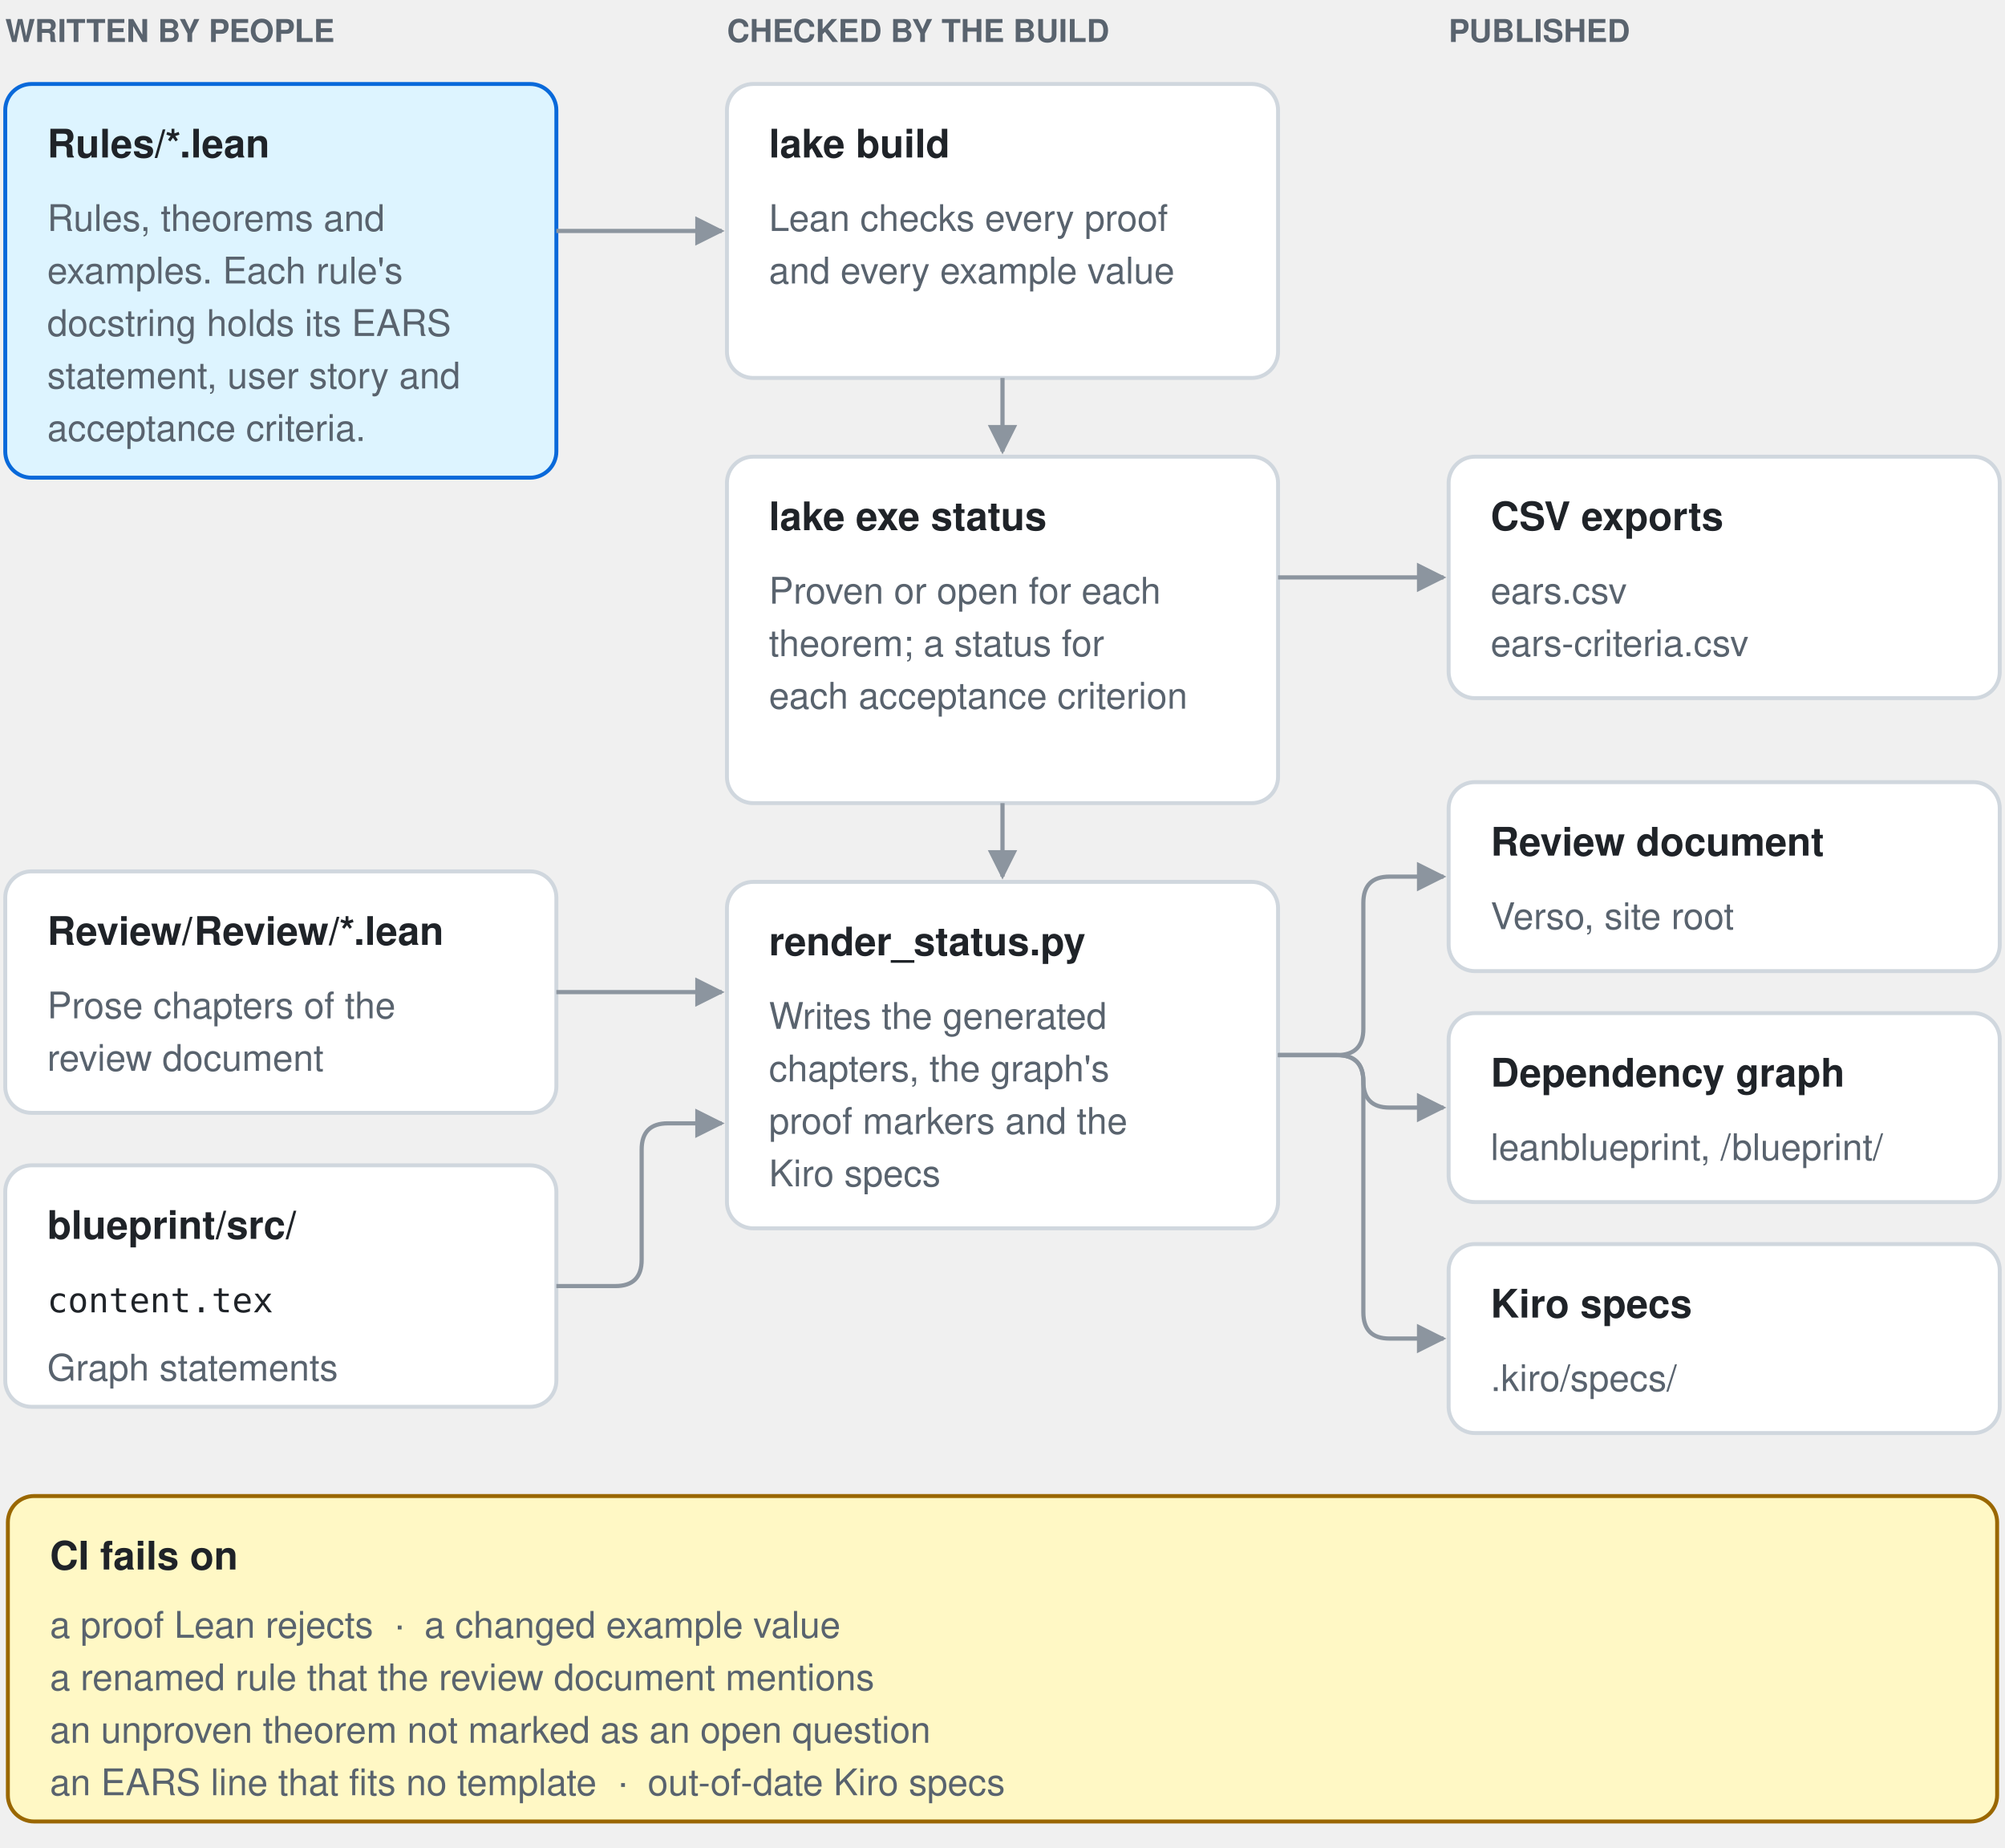
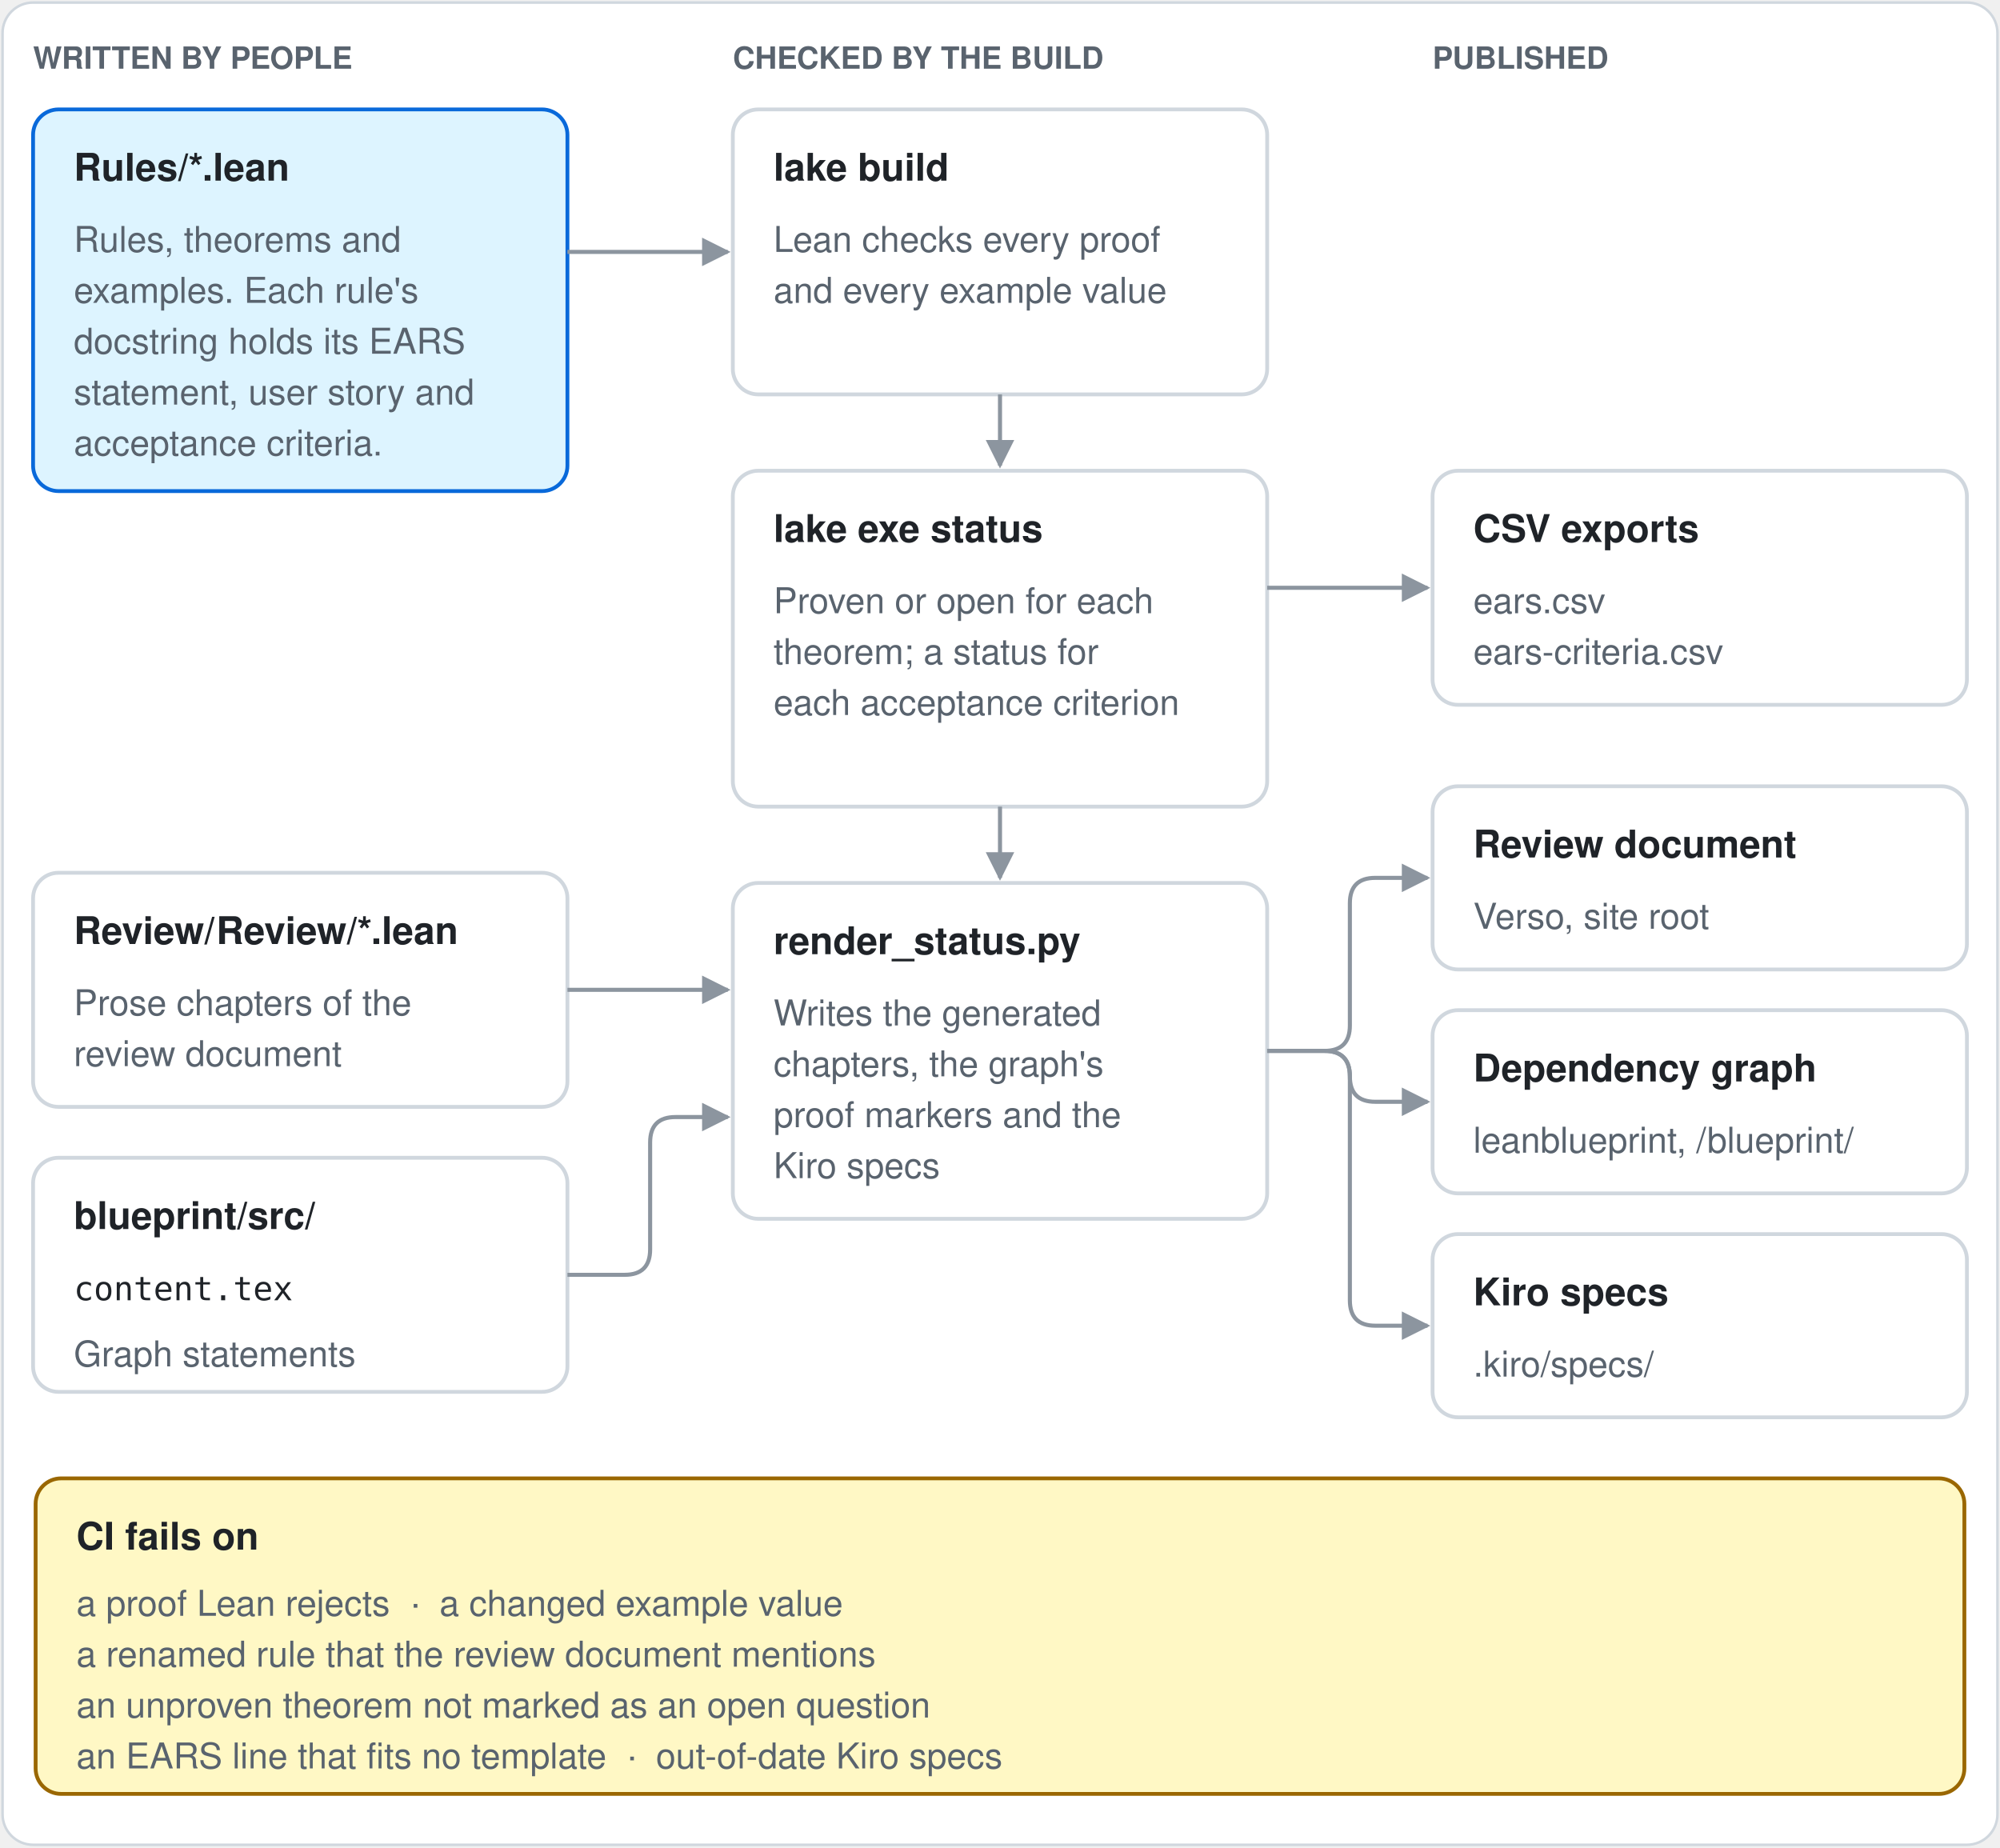
- <svg xmlns="http://www.w3.org/2000/svg" width="764" height="704" viewBox="-2 -2 764 704" role="img" aria-label="How the build turns the Lean model into documents">
+ <svg xmlns="http://www.w3.org/2000/svg" width="786" height="726" viewBox="-13 -13 786 726" role="img" aria-label="How the build turns the Lean model into documents">
  <defs>
    <marker id="head" viewBox="0 0 10 10" refX="9" refY="5" markerWidth="7" markerHeight="7" orient="auto-start-reverse">
      <path d="M0,0 L10,5 L0,10 z" fill="#8c959f" />
    </marker>
  </defs>
+   <rect x="-12" y="-12" width="784" height="724" rx="12" fill="#ffffff" stroke="#d0d7de" stroke-width="1" />
  <text x="0" y="14" font-family="-apple-system, BlinkMacSystemFont, 'Segoe UI', 'Helvetica Neue', Helvetica, Arial, sans-serif" font-size="12" font-weight="700" fill="#59636e" text-anchor="start" xml:space="preserve">WRITTEN BY PEOPLE</text>
  <text x="275" y="14" font-family="-apple-system, BlinkMacSystemFont, 'Segoe UI', 'Helvetica Neue', Helvetica, Arial, sans-serif" font-size="12" font-weight="700" fill="#59636e" text-anchor="start" xml:space="preserve">CHECKED BY THE BUILD</text>
  <text x="550" y="14" font-family="-apple-system, BlinkMacSystemFont, 'Segoe UI', 'Helvetica Neue', Helvetica, Arial, sans-serif" font-size="12" font-weight="700" fill="#59636e" text-anchor="start" xml:space="preserve">PUBLISHED</text>
  <rect x="0" y="30" width="210" height="150" rx="10" fill="#ddf4ff" stroke="#0969da" stroke-width="1.5" />
  <text x="16" y="58" font-family="-apple-system, BlinkMacSystemFont, 'Segoe UI', 'Helvetica Neue', Helvetica, Arial, sans-serif" font-size="15" font-weight="600" fill="#1f2328" text-anchor="start" xml:space="preserve">Rules/*.lean</text>
  <text x="16" y="86" font-family="-apple-system, BlinkMacSystemFont, 'Segoe UI', 'Helvetica Neue', Helvetica, Arial, sans-serif" font-size="14" font-weight="400" fill="#59636e" text-anchor="start" xml:space="preserve">Rules, theorems and</text>
  <text x="16" y="106" font-family="-apple-system, BlinkMacSystemFont, 'Segoe UI', 'Helvetica Neue', Helvetica, Arial, sans-serif" font-size="14" font-weight="400" fill="#59636e" text-anchor="start" xml:space="preserve">examples. Each rule's</text>
  <text x="16" y="126" font-family="-apple-system, BlinkMacSystemFont, 'Segoe UI', 'Helvetica Neue', Helvetica, Arial, sans-serif" font-size="14" font-weight="400" fill="#59636e" text-anchor="start" xml:space="preserve">docstring holds its EARS</text>
  <text x="16" y="146" font-family="-apple-system, BlinkMacSystemFont, 'Segoe UI', 'Helvetica Neue', Helvetica, Arial, sans-serif" font-size="14" font-weight="400" fill="#59636e" text-anchor="start" xml:space="preserve">statement, user story and</text>
  <text x="16" y="166" font-family="-apple-system, BlinkMacSystemFont, 'Segoe UI', 'Helvetica Neue', Helvetica, Arial, sans-serif" font-size="14" font-weight="400" fill="#59636e" text-anchor="start" xml:space="preserve">acceptance criteria.</text>
  <rect x="0" y="330" width="210" height="92" rx="10" fill="#ffffff" stroke="#d0d7de" stroke-width="1.5" />
  <text x="16" y="358" font-family="-apple-system, BlinkMacSystemFont, 'Segoe UI', 'Helvetica Neue', Helvetica, Arial, sans-serif" font-size="15" font-weight="600" fill="#1f2328" text-anchor="start" xml:space="preserve">Review/Review/*.lean</text>
  <text x="16" y="386" font-family="-apple-system, BlinkMacSystemFont, 'Segoe UI', 'Helvetica Neue', Helvetica, Arial, sans-serif" font-size="14" font-weight="400" fill="#59636e" text-anchor="start" xml:space="preserve">Prose chapters of the</text>
  <text x="16" y="406" font-family="-apple-system, BlinkMacSystemFont, 'Segoe UI', 'Helvetica Neue', Helvetica, Arial, sans-serif" font-size="14" font-weight="400" fill="#59636e" text-anchor="start" xml:space="preserve">review document</text>
  <rect x="0" y="442" width="210" height="92" rx="10" fill="#ffffff" stroke="#d0d7de" stroke-width="1.5" />
  <text x="16" y="470" font-family="-apple-system, BlinkMacSystemFont, 'Segoe UI', 'Helvetica Neue', Helvetica, Arial, sans-serif" font-size="15" font-weight="600" fill="#1f2328" text-anchor="start" xml:space="preserve">blueprint/src/</text>
  <text x="16" y="498" font-family="ui-monospace, SFMono-Regular, 'SF Mono', Menlo, Consolas, monospace" font-size="13" font-weight="400" fill="#1f2328" text-anchor="start" xml:space="preserve">content.tex</text>
  <text x="16" y="524" font-family="-apple-system, BlinkMacSystemFont, 'Segoe UI', 'Helvetica Neue', Helvetica, Arial, sans-serif" font-size="14" font-weight="400" fill="#59636e" text-anchor="start" xml:space="preserve">Graph statements</text>
  <rect x="275" y="30" width="210" height="112" rx="10" fill="#ffffff" stroke="#d0d7de" stroke-width="1.5" />
  <text x="291" y="58" font-family="-apple-system, BlinkMacSystemFont, 'Segoe UI', 'Helvetica Neue', Helvetica, Arial, sans-serif" font-size="15" font-weight="600" fill="#1f2328" text-anchor="start" xml:space="preserve">lake build</text>
  <text x="291" y="86" font-family="-apple-system, BlinkMacSystemFont, 'Segoe UI', 'Helvetica Neue', Helvetica, Arial, sans-serif" font-size="14" font-weight="400" fill="#59636e" text-anchor="start" xml:space="preserve">Lean checks every proof</text>
  <text x="291" y="106" font-family="-apple-system, BlinkMacSystemFont, 'Segoe UI', 'Helvetica Neue', Helvetica, Arial, sans-serif" font-size="14" font-weight="400" fill="#59636e" text-anchor="start" xml:space="preserve">and every example value</text>
  <rect x="275" y="172" width="210" height="132" rx="10" fill="#ffffff" stroke="#d0d7de" stroke-width="1.5" />
  <text x="291" y="200" font-family="-apple-system, BlinkMacSystemFont, 'Segoe UI', 'Helvetica Neue', Helvetica, Arial, sans-serif" font-size="15" font-weight="600" fill="#1f2328" text-anchor="start" xml:space="preserve">lake exe status</text>
  <text x="291" y="228" font-family="-apple-system, BlinkMacSystemFont, 'Segoe UI', 'Helvetica Neue', Helvetica, Arial, sans-serif" font-size="14" font-weight="400" fill="#59636e" text-anchor="start" xml:space="preserve">Proven or open for each</text>
  <text x="291" y="248" font-family="-apple-system, BlinkMacSystemFont, 'Segoe UI', 'Helvetica Neue', Helvetica, Arial, sans-serif" font-size="14" font-weight="400" fill="#59636e" text-anchor="start" xml:space="preserve">theorem; a status for</text>
  <text x="291" y="268" font-family="-apple-system, BlinkMacSystemFont, 'Segoe UI', 'Helvetica Neue', Helvetica, Arial, sans-serif" font-size="14" font-weight="400" fill="#59636e" text-anchor="start" xml:space="preserve">each acceptance criterion</text>
  <rect x="275" y="334" width="210" height="132" rx="10" fill="#ffffff" stroke="#d0d7de" stroke-width="1.5" />
  <text x="291" y="362" font-family="-apple-system, BlinkMacSystemFont, 'Segoe UI', 'Helvetica Neue', Helvetica, Arial, sans-serif" font-size="15" font-weight="600" fill="#1f2328" text-anchor="start" xml:space="preserve">render_status.py</text>
  <text x="291" y="390" font-family="-apple-system, BlinkMacSystemFont, 'Segoe UI', 'Helvetica Neue', Helvetica, Arial, sans-serif" font-size="14" font-weight="400" fill="#59636e" text-anchor="start" xml:space="preserve">Writes the generated</text>
  <text x="291" y="410" font-family="-apple-system, BlinkMacSystemFont, 'Segoe UI', 'Helvetica Neue', Helvetica, Arial, sans-serif" font-size="14" font-weight="400" fill="#59636e" text-anchor="start" xml:space="preserve">chapters, the graph's</text>
  <text x="291" y="430" font-family="-apple-system, BlinkMacSystemFont, 'Segoe UI', 'Helvetica Neue', Helvetica, Arial, sans-serif" font-size="14" font-weight="400" fill="#59636e" text-anchor="start" xml:space="preserve">proof markers and the</text>
  <text x="291" y="450" font-family="-apple-system, BlinkMacSystemFont, 'Segoe UI', 'Helvetica Neue', Helvetica, Arial, sans-serif" font-size="14" font-weight="400" fill="#59636e" text-anchor="start" xml:space="preserve">Kiro specs</text>
  <rect x="550" y="172" width="210" height="92" rx="10" fill="#ffffff" stroke="#d0d7de" stroke-width="1.5" />
  <text x="566" y="200" font-family="-apple-system, BlinkMacSystemFont, 'Segoe UI', 'Helvetica Neue', Helvetica, Arial, sans-serif" font-size="15" font-weight="600" fill="#1f2328" text-anchor="start" xml:space="preserve">CSV exports</text>
  <text x="566" y="228" font-family="-apple-system, BlinkMacSystemFont, 'Segoe UI', 'Helvetica Neue', Helvetica, Arial, sans-serif" font-size="14" font-weight="400" fill="#59636e" text-anchor="start" xml:space="preserve">ears.csv</text>
  <text x="566" y="248" font-family="-apple-system, BlinkMacSystemFont, 'Segoe UI', 'Helvetica Neue', Helvetica, Arial, sans-serif" font-size="14" font-weight="400" fill="#59636e" text-anchor="start" xml:space="preserve">ears-criteria.csv</text>
  <rect x="550" y="296" width="210" height="72" rx="10" fill="#ffffff" stroke="#d0d7de" stroke-width="1.5" />
  <text x="566" y="324" font-family="-apple-system, BlinkMacSystemFont, 'Segoe UI', 'Helvetica Neue', Helvetica, Arial, sans-serif" font-size="15" font-weight="600" fill="#1f2328" text-anchor="start" xml:space="preserve">Review document</text>
  <text x="566" y="352" font-family="-apple-system, BlinkMacSystemFont, 'Segoe UI', 'Helvetica Neue', Helvetica, Arial, sans-serif" font-size="14" font-weight="400" fill="#59636e" text-anchor="start" xml:space="preserve">Verso, site root</text>
  <rect x="550" y="384" width="210" height="72" rx="10" fill="#ffffff" stroke="#d0d7de" stroke-width="1.5" />
  <text x="566" y="412" font-family="-apple-system, BlinkMacSystemFont, 'Segoe UI', 'Helvetica Neue', Helvetica, Arial, sans-serif" font-size="15" font-weight="600" fill="#1f2328" text-anchor="start" xml:space="preserve">Dependency graph</text>
  <text x="566" y="440" font-family="-apple-system, BlinkMacSystemFont, 'Segoe UI', 'Helvetica Neue', Helvetica, Arial, sans-serif" font-size="14" font-weight="400" fill="#59636e" text-anchor="start" xml:space="preserve">leanblueprint, /blueprint/</text>
  <rect x="550" y="472" width="210" height="72" rx="10" fill="#ffffff" stroke="#d0d7de" stroke-width="1.5" />
  <text x="566" y="500" font-family="-apple-system, BlinkMacSystemFont, 'Segoe UI', 'Helvetica Neue', Helvetica, Arial, sans-serif" font-size="15" font-weight="600" fill="#1f2328" text-anchor="start" xml:space="preserve">Kiro specs</text>
  <text x="566" y="528" font-family="-apple-system, BlinkMacSystemFont, 'Segoe UI', 'Helvetica Neue', Helvetica, Arial, sans-serif" font-size="14" font-weight="400" fill="#59636e" text-anchor="start" xml:space="preserve">.kiro/specs/</text>
  <path d="M210,86 L273,86" fill="none" stroke="#8c959f" stroke-width="1.6" marker-end="url(#head)" />
  <path d="M380.0,142 L380.0,170" fill="none" stroke="#8c959f" stroke-width="1.6" marker-end="url(#head)" />
  <path d="M380.0,304 L380.0,332" fill="none" stroke="#8c959f" stroke-width="1.6" marker-end="url(#head)" />
  <path d="M210,376 L273,376" fill="none" stroke="#8c959f" stroke-width="1.6" marker-end="url(#head)" />
  <path d="M210,488 L232.5,488 Q242.5,488 242.5,478 L242.5,436 Q242.5,426 252.5,426 L273,426" fill="none" stroke="#8c959f" stroke-width="1.6" marker-end="url(#head)" />
  <path d="M485,218 L548,218" fill="none" stroke="#8c959f" stroke-width="1.6" marker-end="url(#head)" />
  <path d="M485,400 L507.5,400 Q517.5,400 517.5,390 L517.5,342 Q517.5,332 527.5,332 L548,332" fill="none" stroke="#8c959f" stroke-width="1.6" marker-end="url(#head)" />
  <path d="M485,400 L507.5,400 Q517.5,400 517.5,410 L517.5,410 Q517.5,420 527.5,420 L548,420" fill="none" stroke="#8c959f" stroke-width="1.6" marker-end="url(#head)" />
  <path d="M485,400 L507.5,400 Q517.5,400 517.5,410 L517.5,498 Q517.5,508 527.5,508 L548,508" fill="none" stroke="#8c959f" stroke-width="1.6" marker-end="url(#head)" />
  <rect x="1" y="568" width="758" height="124" rx="10" fill="#fff8c5" stroke="#9a6700" stroke-width="1.5" />
  <text x="17" y="596" font-family="-apple-system, BlinkMacSystemFont, 'Segoe UI', 'Helvetica Neue', Helvetica, Arial, sans-serif" font-size="15" font-weight="600" fill="#1f2328" text-anchor="start" xml:space="preserve">CI fails on</text>
  <text x="17" y="622" font-family="-apple-system, BlinkMacSystemFont, 'Segoe UI', 'Helvetica Neue', Helvetica, Arial, sans-serif" font-size="14" font-weight="400" fill="#59636e" text-anchor="start" xml:space="preserve">a proof Lean rejects  ·  a changed example value</text>
  <text x="17" y="642" font-family="-apple-system, BlinkMacSystemFont, 'Segoe UI', 'Helvetica Neue', Helvetica, Arial, sans-serif" font-size="14" font-weight="400" fill="#59636e" text-anchor="start" xml:space="preserve">a renamed rule that the review document mentions</text>
  <text x="17" y="662" font-family="-apple-system, BlinkMacSystemFont, 'Segoe UI', 'Helvetica Neue', Helvetica, Arial, sans-serif" font-size="14" font-weight="400" fill="#59636e" text-anchor="start" xml:space="preserve">an unproven theorem not marked as an open question</text>
  <text x="17" y="682" font-family="-apple-system, BlinkMacSystemFont, 'Segoe UI', 'Helvetica Neue', Helvetica, Arial, sans-serif" font-size="14" font-weight="400" fill="#59636e" text-anchor="start" xml:space="preserve">an EARS line that fits no template  ·  out-of-date Kiro specs</text>
</svg>
